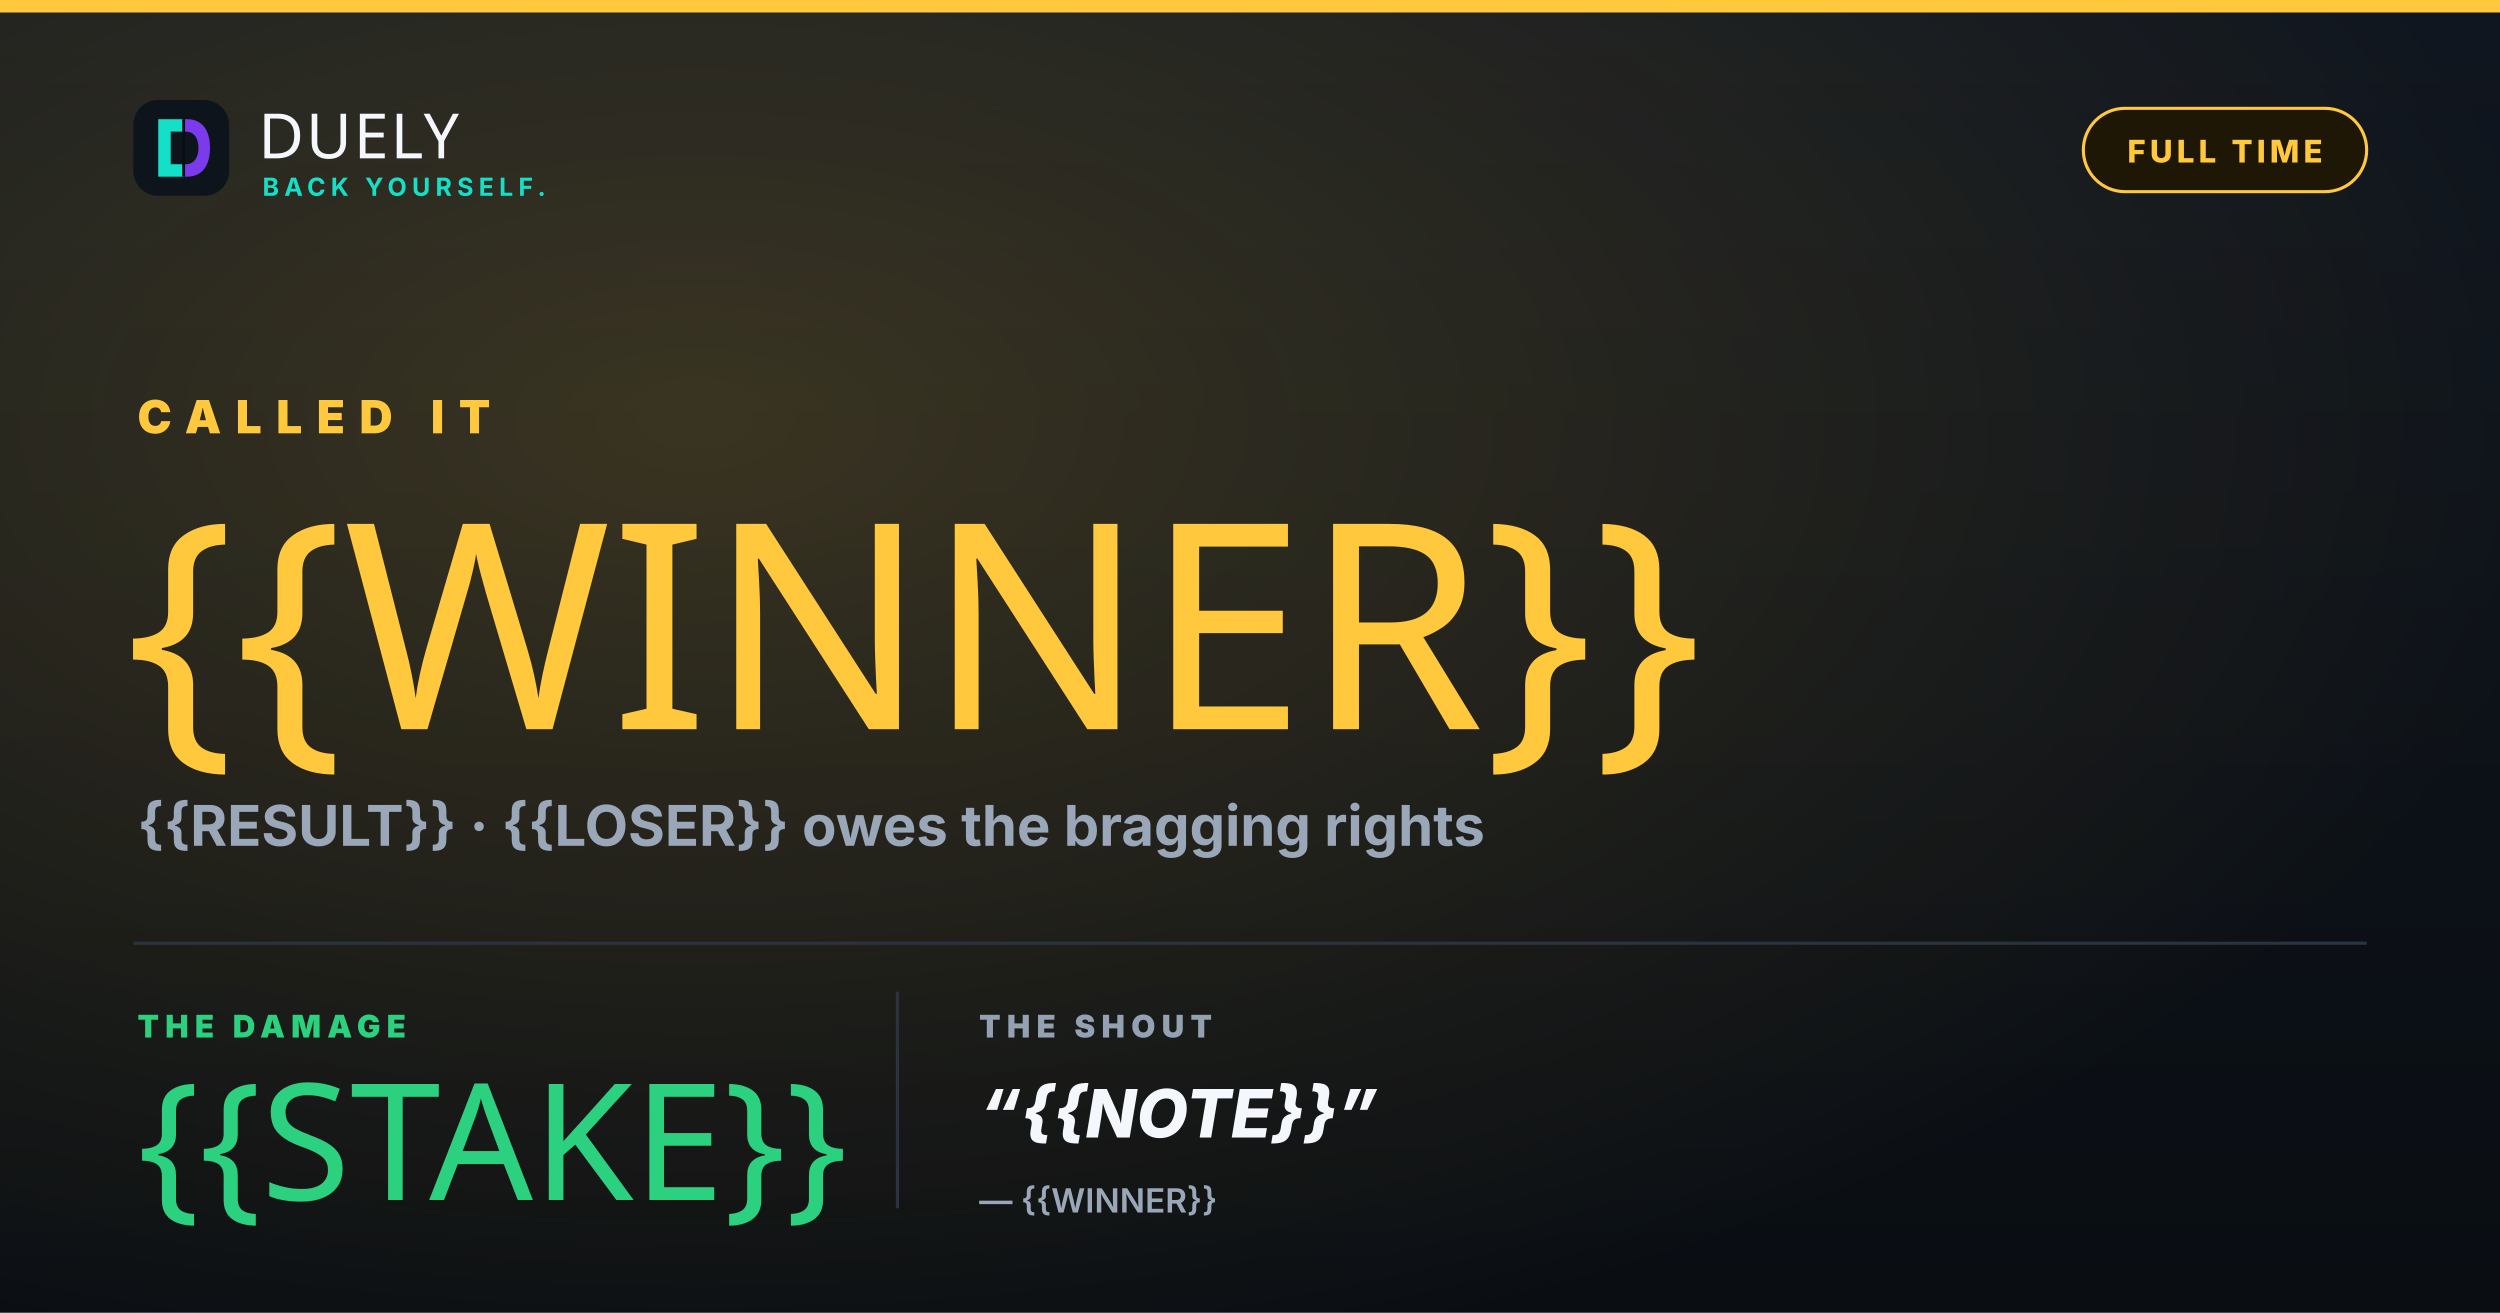
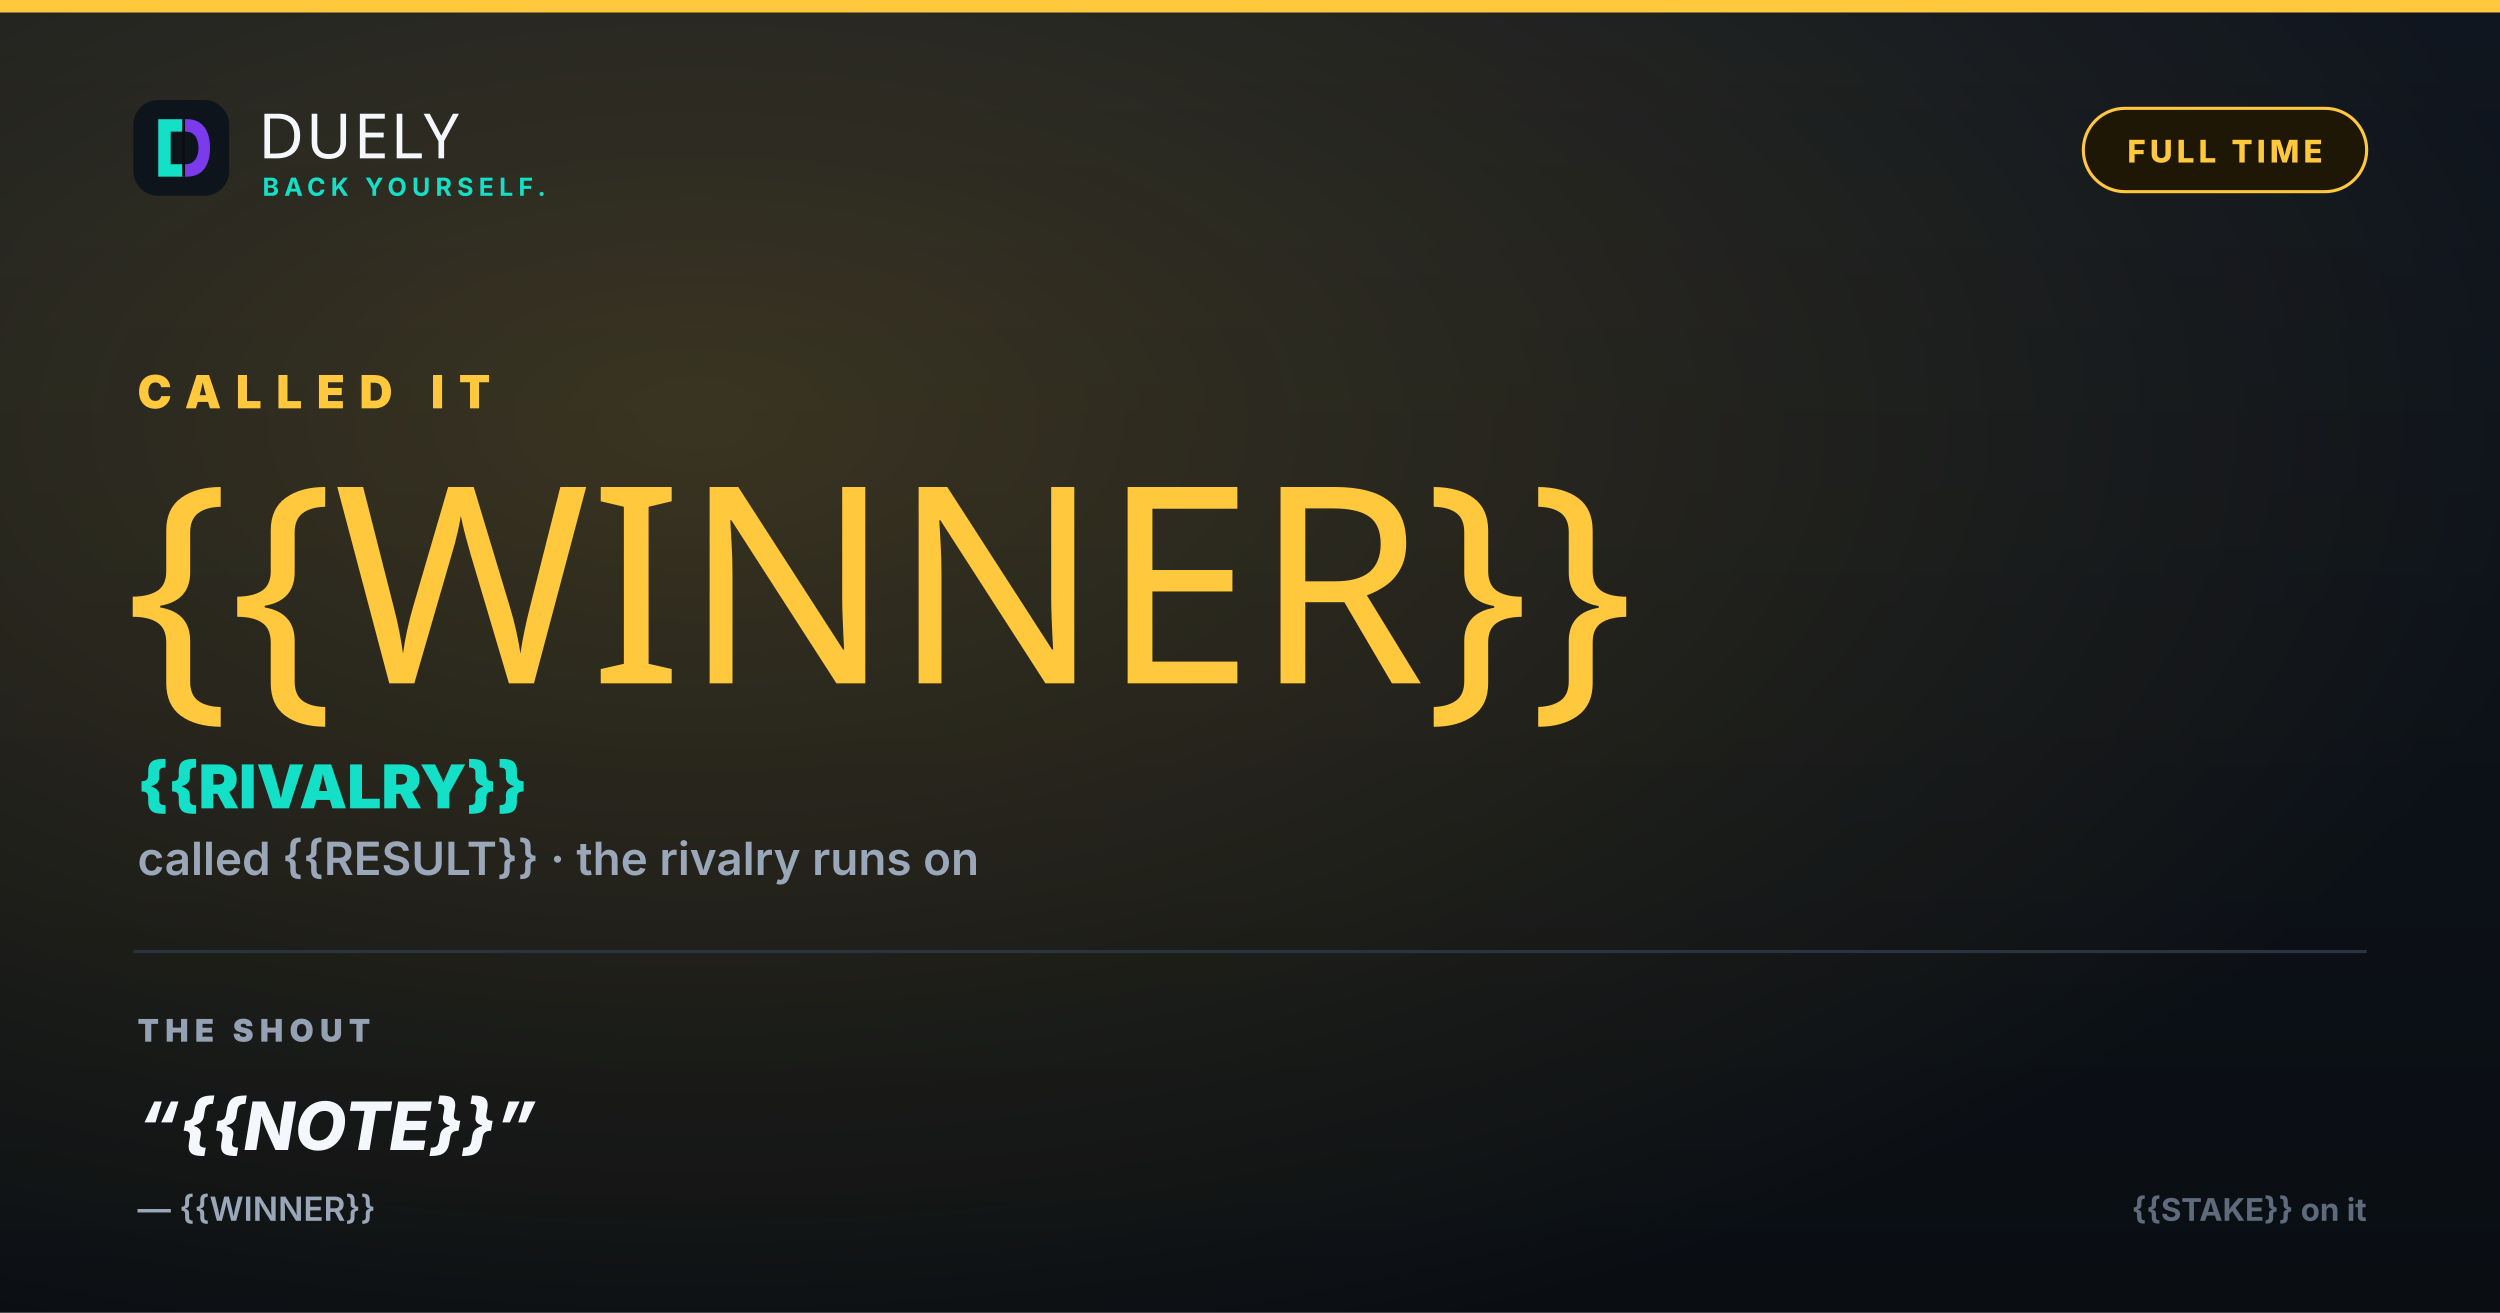
- <svg xmlns="http://www.w3.org/2000/svg" viewBox="0 0 1200 630" role="img" aria-label="Duely result: who won, the stake, and the banter">
+ <svg xmlns="http://www.w3.org/2000/svg" viewBox="0 0 1200 630" role="img" aria-label="Duely result: who won and the head-to-head record">
  <defs>
    <style>.anton{font-family:'Anton','Oswald','Arial Narrow',Impact,sans-serif;}
.inter{font-family:'Inter',system-ui,-apple-system,'Segoe UI',sans-serif;}</style>
    <linearGradient id="rBg" x1="0" y1="0" x2="0" y2="1">
      <stop offset="0" stop-color="#10161F" />
      <stop offset="1" stop-color="#0A0E13" />
    </linearGradient>
    <radialGradient id="rGlow" cx="0.28" cy="0.32" r="0.75">
      <stop offset="0" stop-color="#FFC83D" stop-opacity="0.18" />
      <stop offset="1" stop-color="#FFC83D" stop-opacity="0" />
    </radialGradient>
    <linearGradient id="rDuel" x1="0" y1="0" x2="1" y2="0">
      <stop offset="0" stop-color="#14E0C8" />
      <stop offset=".5" stop-color="#14E0C8" />
      <stop offset=".5" stop-color="#7C3AED" />
      <stop offset="1" stop-color="#7C3AED" />
    </linearGradient>
  </defs>
  <rect width="1200" height="630" fill="#0A0E13" />
  <rect width="1200" height="630" fill="url(#rBg)" />
  <rect width="1200" height="630" fill="url(#rGlow)" />
  <rect x="0" y="0" width="1200" height="6" fill="#FFC83D" />
  <g transform="translate(64,48)">
    <g transform="scale(0.46)">
      <rect width="100" height="100" rx="26" fill="#0E141C" />
      <path d="M26 20 H56 C73 20 80 33 80 50 C80 67 73 80 56 80 H26 Z M39 33 H55 C64 33 68 41 68 50 C68 59 64 67 55 67 H39 Z" fill-rule="evenodd" fill="url(#rDuel)" />
      <rect x="51" y="20" width="3" height="60" fill="#0A0E13" />
    </g>
    <text x="60" y="28" class="anton" font-size="30" fill="#F4F7FB" letter-spacing="1">DUELY</text>
    <text x="62" y="46" class="inter" font-size="12" font-weight="700" fill="#14E0C8" letter-spacing="2.5">BACK YOURSELF.</text>
  </g>
  <g class="inter">
    <rect x="1000" y="52" width="136" height="40" rx="20" fill="#1E1705" stroke="#FFC83D" stroke-width="1.5" />
    <text x="1068" y="78" text-anchor="middle" font-size="15" font-weight="800" fill="#FFC83D" letter-spacing="2">FULL TIME</text>
  </g>
-   <text x="66" y="208" class="inter" font-size="22" font-weight="900" fill="#FFC83D" letter-spacing="7">CALLED IT</text>
-   <text x="60" y="350" class="anton" font-size="138" fill="#FFC83D">{{WINNER}}</text>
-   <text x="66" y="406" class="inter" font-size="27" font-weight="700" fill="#9AA7B8">{{RESULT}}  ·  {{LOSER}} owes the bragging rights</text>
-   <rect x="64" y="452" width="1072" height="1.5" fill="#2A3340" />
-   <text x="66" y="498" class="inter" font-size="15" font-weight="900" fill="#2BD17E" letter-spacing="3">THE DAMAGE</text>
-   <text x="66" y="576" class="anton" font-size="78" fill="#2BD17E">{{STAKE}}</text>
-   <rect x="430" y="476" width="1.5" height="104" fill="#2A3340" />
-   <text x="470" y="498" class="inter" font-size="15" font-weight="900" fill="#93A1B3" letter-spacing="3">THE SHOUT</text>
-   <text x="470" y="546" class="inter" font-size="32" font-weight="800" font-style="italic" fill="#F4F7FB">“{{NOTE}}”</text>
-   <text x="470" y="582" class="inter" font-size="16" font-weight="600" fill="#9AA7B8">— {{WINNER}}</text>
+   <text x="66" y="196" class="inter" font-size="22" font-weight="900" fill="#FFC83D" letter-spacing="7">CALLED IT</text>
+   <text x="60" y="328" class="anton" font-size="132" fill="#FFC83D">{{WINNER}}</text>
+   <text x="66" y="388" class="inter" font-size="29" font-weight="900" fill="#14E0C8">{{RIVALRY}}</text>
+   <text x="66" y="420" class="inter" font-size="22" font-weight="600" fill="#9AA7B8">called {{RESULT}} · the rivalry runs on</text>
+   <rect x="64" y="456" width="1072" height="1.5" fill="#2A3340" />
+   <text x="66" y="500" class="inter" font-size="15" font-weight="900" fill="#93A1B3" letter-spacing="3">THE SHOUT</text>
+   <text x="66" y="552" class="inter" font-size="32" font-weight="800" font-style="italic" fill="#F4F7FB">“{{NOTE}}”</text>
+   <text x="66" y="586" class="inter" font-size="16" font-weight="600" fill="#9AA7B8">— {{WINNER}}</text>
+   <text x="1136" y="586" text-anchor="end" class="inter" font-size="15" font-weight="700" fill="#5E6B7C">{{STAKE}} on it</text>
</svg>
